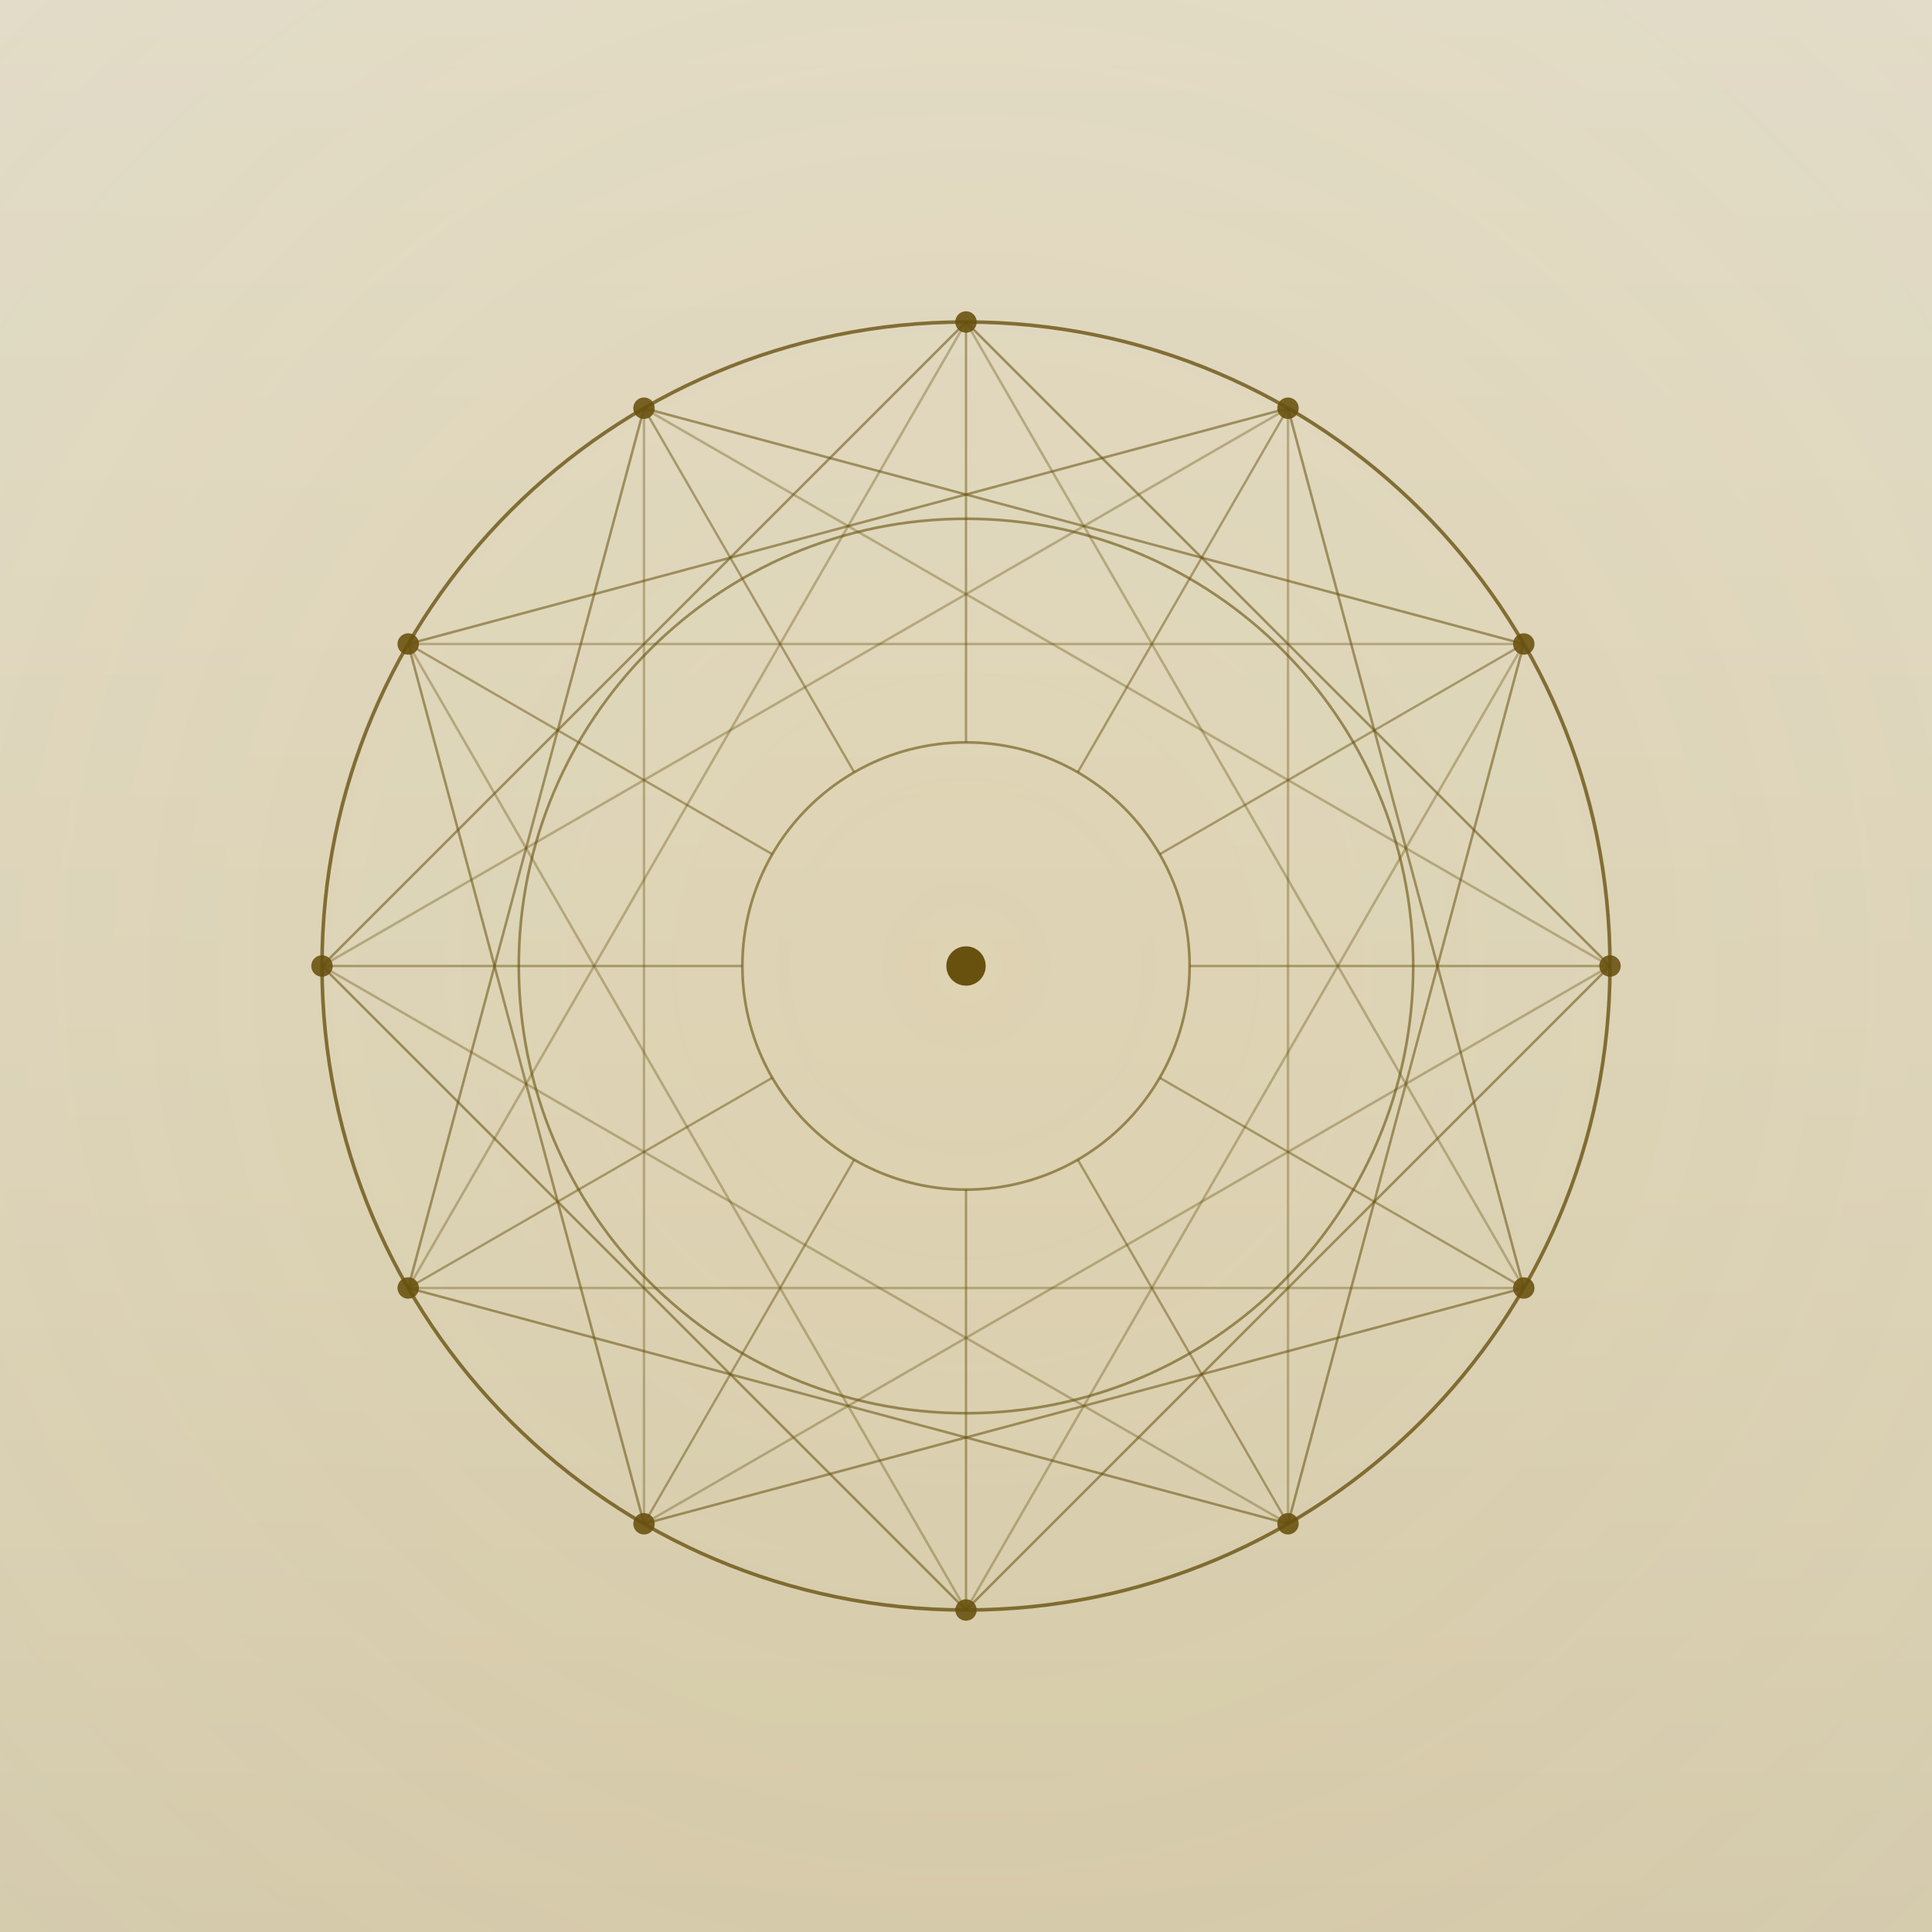
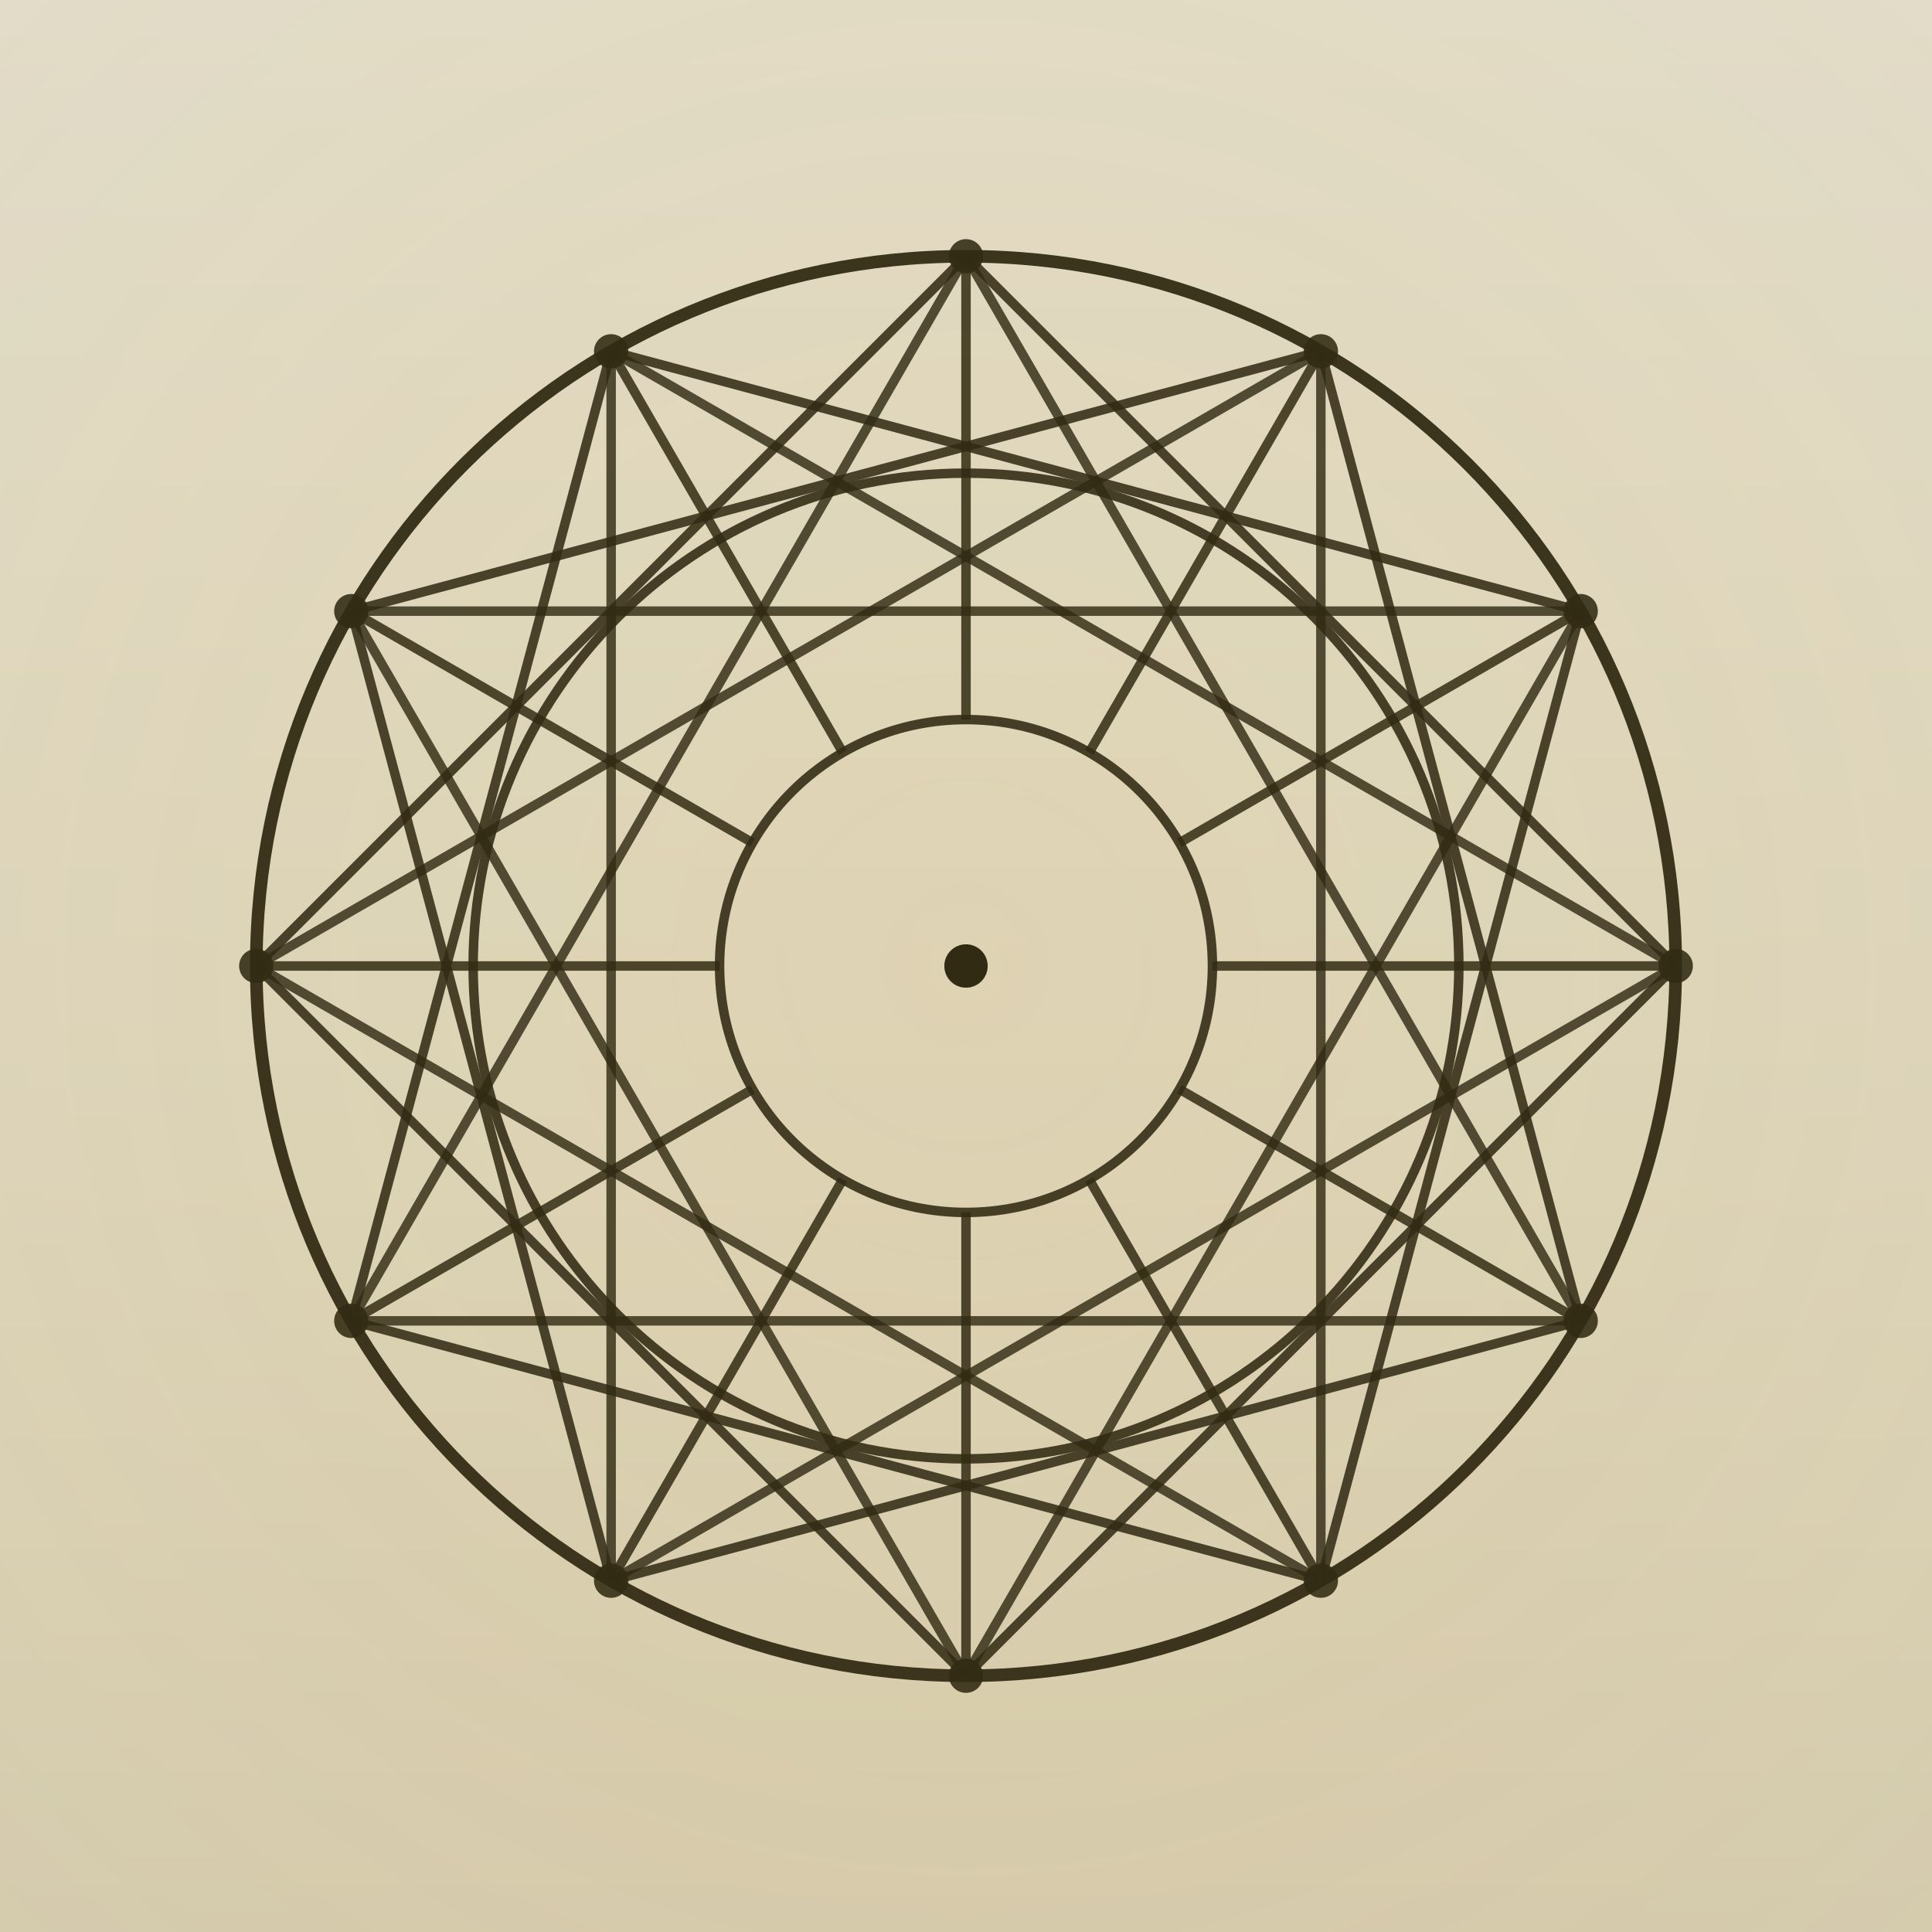
- <svg xmlns="http://www.w3.org/2000/svg" viewBox="260 650 1080 1080" width="100%" height="100%">
+ <svg xmlns="http://www.w3.org/2000/svg" viewBox="310 700 980 980" width="100%" height="100%">
  <defs>
    <linearGradient id="bg-fictions-of-order" x1="0%" y1="0%" x2="0%" y2="100%">
      <stop offset="0%" stop-color="#e2dcc9" />
      <stop offset="60%" stop-color="#dcd4bc" />
      <stop offset="100%" stop-color="#d5cbae" />
    </linearGradient>
    <radialGradient id="halo-fictions-of-order" cx="50%" cy="50%" r="75%">
      <stop offset="0%" stop-color="#eab308" stop-opacity="0.06" />
      <stop offset="55%" stop-color="#eab308" stop-opacity="0.03" />
      <stop offset="100%" stop-color="#eab308" stop-opacity="0.00" />
    </radialGradient>
  </defs>
-   <rect x="260" y="650" width="1080" height="1080" fill="url(#bg-fictions-of-order)" />
-   <rect x="260" y="650" width="1080" height="1080" fill="url(#halo-fictions-of-order)" />
+   <rect x="310" y="700" width="980" height="980" fill="url(#bg-fictions-of-order)" />
+   <rect x="310" y="700" width="980" height="980" fill="url(#halo-fictions-of-order)" />
  <g class="emblem-juris" transform="translate(0, -210)">
-     <circle cx="800" cy="1400" r="360" stroke="#68510e" stroke-width="2.0" fill="none" opacity="0.78" />
-     <circle cx="800" cy="1400" r="250" stroke="#68510e" stroke-width="1.5" fill="none" opacity="0.60" />
-     <circle cx="800" cy="1400" r="125" stroke="#68510e" stroke-width="1.5" fill="none" opacity="0.60" />
-     <line x1="800.0" y1="1275.0" x2="800.0" y2="1040.0" stroke="#68510e" stroke-width="1.3" opacity="0.48" />
-     <circle cx="800.0" cy="1040.0" r="6" fill="#68510e" opacity="0.88" />
-     <line x1="862.5" y1="1291.7" x2="980.0" y2="1088.2" stroke="#68510e" stroke-width="1.3" opacity="0.48" />
-     <circle cx="980.0" cy="1088.2" r="6" fill="#68510e" opacity="0.88" />
-     <line x1="908.3" y1="1337.5" x2="1111.8" y2="1220.0" stroke="#68510e" stroke-width="1.3" opacity="0.48" />
-     <circle cx="1111.8" cy="1220.0" r="6" fill="#68510e" opacity="0.88" />
-     <line x1="925.0" y1="1400.0" x2="1160.0" y2="1400.0" stroke="#68510e" stroke-width="1.3" opacity="0.48" />
-     <circle cx="1160.0" cy="1400.0" r="6" fill="#68510e" opacity="0.88" />
-     <line x1="908.3" y1="1462.5" x2="1111.8" y2="1580.0" stroke="#68510e" stroke-width="1.3" opacity="0.48" />
-     <circle cx="1111.8" cy="1580.0" r="6" fill="#68510e" opacity="0.88" />
-     <line x1="862.5" y1="1508.3" x2="980.0" y2="1711.8" stroke="#68510e" stroke-width="1.3" opacity="0.48" />
-     <circle cx="980.0" cy="1711.8" r="6" fill="#68510e" opacity="0.88" />
-     <line x1="800.0" y1="1525.0" x2="800.0" y2="1760.0" stroke="#68510e" stroke-width="1.3" opacity="0.48" />
-     <circle cx="800.0" cy="1760.0" r="6" fill="#68510e" opacity="0.88" />
-     <line x1="737.5" y1="1508.3" x2="620.0" y2="1711.8" stroke="#68510e" stroke-width="1.3" opacity="0.48" />
-     <circle cx="620.0" cy="1711.8" r="6" fill="#68510e" opacity="0.88" />
-     <line x1="691.7" y1="1462.5" x2="488.2" y2="1580.0" stroke="#68510e" stroke-width="1.3" opacity="0.48" />
-     <circle cx="488.2" cy="1580.0" r="6" fill="#68510e" opacity="0.88" />
-     <line x1="675.0" y1="1400.0" x2="440.0" y2="1400.0" stroke="#68510e" stroke-width="1.3" opacity="0.48" />
-     <circle cx="440.0" cy="1400.0" r="6" fill="#68510e" opacity="0.88" />
-     <line x1="691.7" y1="1337.5" x2="488.2" y2="1220.0" stroke="#68510e" stroke-width="1.3" opacity="0.48" />
-     <circle cx="488.2" cy="1220.0" r="6" fill="#68510e" opacity="0.88" />
-     <line x1="737.5" y1="1291.7" x2="620.0" y2="1088.2" stroke="#68510e" stroke-width="1.3" opacity="0.48" />
-     <circle cx="620.0" cy="1088.2" r="6" fill="#68510e" opacity="0.88" />
-     <line x1="800.0" y1="1040.0" x2="1160.0" y2="1400.0" stroke="#68510e" stroke-width="1.4" opacity="0.55" />
-     <line x1="980.0" y1="1088.2" x2="1111.8" y2="1580.0" stroke="#68510e" stroke-width="1.4" opacity="0.55" />
-     <line x1="1111.8" y1="1220.0" x2="980.0" y2="1711.8" stroke="#68510e" stroke-width="1.4" opacity="0.55" />
-     <line x1="1160.0" y1="1400.0" x2="800.0" y2="1760.0" stroke="#68510e" stroke-width="1.4" opacity="0.55" />
-     <line x1="1111.8" y1="1580.0" x2="620.0" y2="1711.8" stroke="#68510e" stroke-width="1.4" opacity="0.55" />
-     <line x1="980.0" y1="1711.8" x2="488.2" y2="1580.0" stroke="#68510e" stroke-width="1.4" opacity="0.55" />
-     <line x1="800.0" y1="1760.0" x2="440.0" y2="1400.0" stroke="#68510e" stroke-width="1.4" opacity="0.55" />
-     <line x1="620.0" y1="1711.8" x2="488.2" y2="1220.0" stroke="#68510e" stroke-width="1.4" opacity="0.55" />
-     <line x1="488.2" y1="1580.0" x2="620.0" y2="1088.2" stroke="#68510e" stroke-width="1.4" opacity="0.55" />
-     <line x1="440.0" y1="1400.0" x2="800.0" y2="1040.0" stroke="#68510e" stroke-width="1.4" opacity="0.55" />
-     <line x1="488.2" y1="1220.0" x2="980.0" y2="1088.2" stroke="#68510e" stroke-width="1.4" opacity="0.55" />
-     <line x1="620.0" y1="1088.2" x2="1111.8" y2="1220.0" stroke="#68510e" stroke-width="1.4" opacity="0.55" />
-     <line x1="800.0" y1="1040.0" x2="1111.8" y2="1580.0" stroke="#68510e" stroke-width="1.4" opacity="0.35" />
-     <line x1="980.0" y1="1088.2" x2="980.0" y2="1711.8" stroke="#68510e" stroke-width="1.4" opacity="0.35" />
-     <line x1="1111.8" y1="1220.0" x2="800.0" y2="1760.0" stroke="#68510e" stroke-width="1.4" opacity="0.35" />
-     <line x1="1160.0" y1="1400.0" x2="620.0" y2="1711.8" stroke="#68510e" stroke-width="1.4" opacity="0.35" />
-     <line x1="1111.8" y1="1580.0" x2="488.2" y2="1580.0" stroke="#68510e" stroke-width="1.4" opacity="0.35" />
-     <line x1="980.0" y1="1711.8" x2="440.0" y2="1400.0" stroke="#68510e" stroke-width="1.4" opacity="0.35" />
-     <line x1="800.0" y1="1760.0" x2="488.2" y2="1220.0" stroke="#68510e" stroke-width="1.4" opacity="0.35" />
-     <line x1="620.0" y1="1711.8" x2="620.0" y2="1088.2" stroke="#68510e" stroke-width="1.4" opacity="0.35" />
-     <line x1="488.2" y1="1580.0" x2="800.0" y2="1040.0" stroke="#68510e" stroke-width="1.4" opacity="0.35" />
-     <line x1="440.0" y1="1400.0" x2="980.0" y2="1088.2" stroke="#68510e" stroke-width="1.4" opacity="0.35" />
-     <line x1="488.2" y1="1220.0" x2="1111.8" y2="1220.0" stroke="#68510e" stroke-width="1.4" opacity="0.35" />
-     <line x1="620.0" y1="1088.2" x2="1160.0" y2="1400.0" stroke="#68510e" stroke-width="1.4" opacity="0.35" />
-     <circle cx="800" cy="1400" r="11" fill="#68510e" />
+     <circle cx="800" cy="1400" r="360" stroke="#322b13" stroke-width="6.4" fill="none" opacity="0.94" />
+     <circle cx="800" cy="1400" r="250" stroke="#322b13" stroke-width="4.8" fill="none" opacity="0.89" />
+     <circle cx="800" cy="1400" r="125" stroke="#322b13" stroke-width="4.8" fill="none" opacity="0.89" />
+     <line x1="800.0" y1="1275.0" x2="800.0" y2="1040.0" stroke="#322b13" stroke-width="4.8" opacity="0.85" />
+     <circle cx="800.0" cy="1040.0" r="8.7" fill="#322b13" opacity="0.88" />
+     <line x1="862.5" y1="1291.7" x2="980.0" y2="1088.2" stroke="#322b13" stroke-width="4.8" opacity="0.85" />
+     <circle cx="980.0" cy="1088.2" r="8.7" fill="#322b13" opacity="0.88" />
+     <line x1="908.3" y1="1337.5" x2="1111.8" y2="1220.0" stroke="#322b13" stroke-width="4.8" opacity="0.85" />
+     <circle cx="1111.8" cy="1220.0" r="8.7" fill="#322b13" opacity="0.88" />
+     <line x1="925.0" y1="1400.0" x2="1160.0" y2="1400.0" stroke="#322b13" stroke-width="4.8" opacity="0.85" />
+     <circle cx="1160.0" cy="1400.0" r="8.7" fill="#322b13" opacity="0.88" />
+     <line x1="908.3" y1="1462.5" x2="1111.8" y2="1580.0" stroke="#322b13" stroke-width="4.8" opacity="0.85" />
+     <circle cx="1111.8" cy="1580.0" r="8.7" fill="#322b13" opacity="0.88" />
+     <line x1="862.5" y1="1508.3" x2="980.0" y2="1711.8" stroke="#322b13" stroke-width="4.8" opacity="0.85" />
+     <circle cx="980.0" cy="1711.8" r="8.7" fill="#322b13" opacity="0.88" />
+     <line x1="800.0" y1="1525.0" x2="800.0" y2="1760.0" stroke="#322b13" stroke-width="4.8" opacity="0.85" />
+     <circle cx="800.0" cy="1760.0" r="8.7" fill="#322b13" opacity="0.88" />
+     <line x1="737.5" y1="1508.3" x2="620.0" y2="1711.8" stroke="#322b13" stroke-width="4.8" opacity="0.85" />
+     <circle cx="620.0" cy="1711.8" r="8.7" fill="#322b13" opacity="0.88" />
+     <line x1="691.7" y1="1462.5" x2="488.2" y2="1580.0" stroke="#322b13" stroke-width="4.8" opacity="0.85" />
+     <circle cx="488.2" cy="1580.0" r="8.7" fill="#322b13" opacity="0.88" />
+     <line x1="675.0" y1="1400.0" x2="440.0" y2="1400.0" stroke="#322b13" stroke-width="4.8" opacity="0.85" />
+     <circle cx="440.0" cy="1400.0" r="8.7" fill="#322b13" opacity="0.88" />
+     <line x1="691.7" y1="1337.5" x2="488.2" y2="1220.0" stroke="#322b13" stroke-width="4.8" opacity="0.85" />
+     <circle cx="488.2" cy="1220.0" r="8.7" fill="#322b13" opacity="0.88" />
+     <line x1="737.5" y1="1291.7" x2="620.0" y2="1088.2" stroke="#322b13" stroke-width="4.8" opacity="0.85" />
+     <circle cx="620.0" cy="1088.2" r="8.7" fill="#322b13" opacity="0.88" />
+     <line x1="800.0" y1="1040.0" x2="1160.0" y2="1400.0" stroke="#322b13" stroke-width="4.8" opacity="0.87" />
+     <line x1="980.0" y1="1088.2" x2="1111.8" y2="1580.0" stroke="#322b13" stroke-width="4.8" opacity="0.87" />
+     <line x1="1111.8" y1="1220.0" x2="980.0" y2="1711.8" stroke="#322b13" stroke-width="4.8" opacity="0.87" />
+     <line x1="1160.0" y1="1400.0" x2="800.0" y2="1760.0" stroke="#322b13" stroke-width="4.8" opacity="0.87" />
+     <line x1="1111.8" y1="1580.0" x2="620.0" y2="1711.8" stroke="#322b13" stroke-width="4.8" opacity="0.87" />
+     <line x1="980.0" y1="1711.8" x2="488.2" y2="1580.0" stroke="#322b13" stroke-width="4.8" opacity="0.87" />
+     <line x1="800.0" y1="1760.0" x2="440.0" y2="1400.0" stroke="#322b13" stroke-width="4.8" opacity="0.87" />
+     <line x1="620.0" y1="1711.8" x2="488.2" y2="1220.0" stroke="#322b13" stroke-width="4.8" opacity="0.87" />
+     <line x1="488.2" y1="1580.0" x2="620.0" y2="1088.2" stroke="#322b13" stroke-width="4.8" opacity="0.87" />
+     <line x1="440.0" y1="1400.0" x2="800.0" y2="1040.0" stroke="#322b13" stroke-width="4.8" opacity="0.87" />
+     <line x1="488.2" y1="1220.0" x2="980.0" y2="1088.2" stroke="#322b13" stroke-width="4.8" opacity="0.87" />
+     <line x1="620.0" y1="1088.2" x2="1111.8" y2="1220.0" stroke="#322b13" stroke-width="4.8" opacity="0.87" />
+     <line x1="800.0" y1="1040.0" x2="1111.8" y2="1580.0" stroke="#322b13" stroke-width="4.8" opacity="0.82" />
+     <line x1="980.0" y1="1088.2" x2="980.0" y2="1711.8" stroke="#322b13" stroke-width="4.8" opacity="0.82" />
+     <line x1="1111.8" y1="1220.0" x2="800.0" y2="1760.0" stroke="#322b13" stroke-width="4.8" opacity="0.82" />
+     <line x1="1160.0" y1="1400.0" x2="620.0" y2="1711.8" stroke="#322b13" stroke-width="4.8" opacity="0.82" />
+     <line x1="1111.8" y1="1580.0" x2="488.2" y2="1580.0" stroke="#322b13" stroke-width="4.8" opacity="0.82" />
+     <line x1="980.0" y1="1711.8" x2="440.0" y2="1400.0" stroke="#322b13" stroke-width="4.8" opacity="0.82" />
+     <line x1="800.0" y1="1760.0" x2="488.2" y2="1220.0" stroke="#322b13" stroke-width="4.8" opacity="0.82" />
+     <line x1="620.0" y1="1711.8" x2="620.0" y2="1088.2" stroke="#322b13" stroke-width="4.8" opacity="0.82" />
+     <line x1="488.2" y1="1580.0" x2="800.0" y2="1040.0" stroke="#322b13" stroke-width="4.8" opacity="0.82" />
+     <line x1="440.0" y1="1400.0" x2="980.0" y2="1088.2" stroke="#322b13" stroke-width="4.8" opacity="0.82" />
+     <line x1="488.2" y1="1220.0" x2="1111.8" y2="1220.0" stroke="#322b13" stroke-width="4.8" opacity="0.82" />
+     <line x1="620.0" y1="1088.2" x2="1160.0" y2="1400.0" stroke="#322b13" stroke-width="4.8" opacity="0.82" />
+     <circle cx="800" cy="1400" r="11" fill="#322b13" />
  </g>
</svg>
